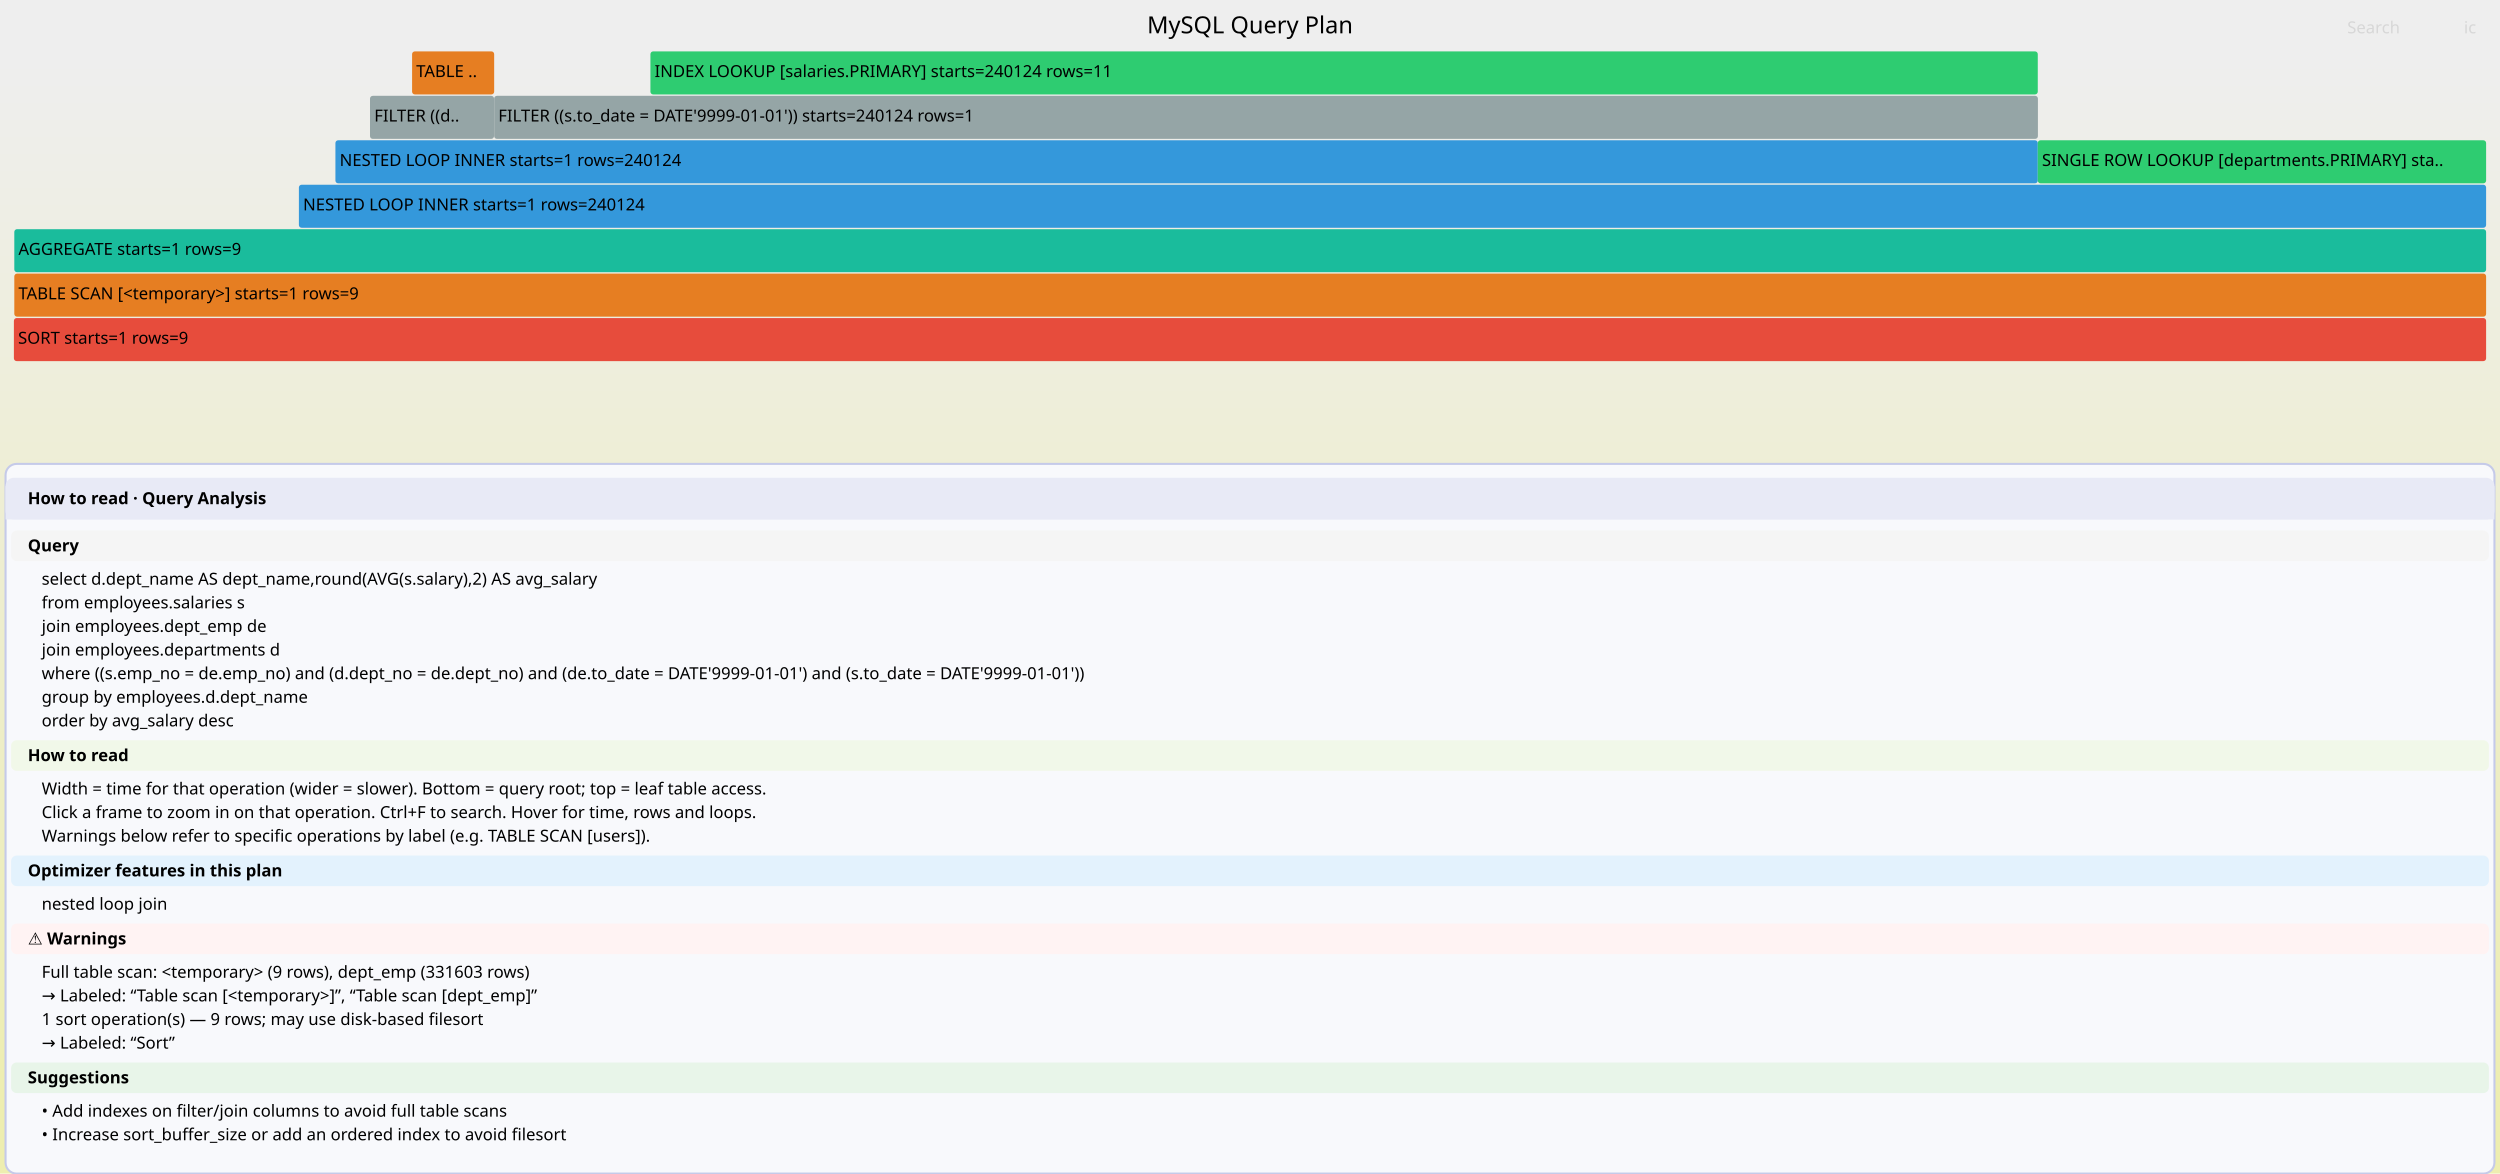
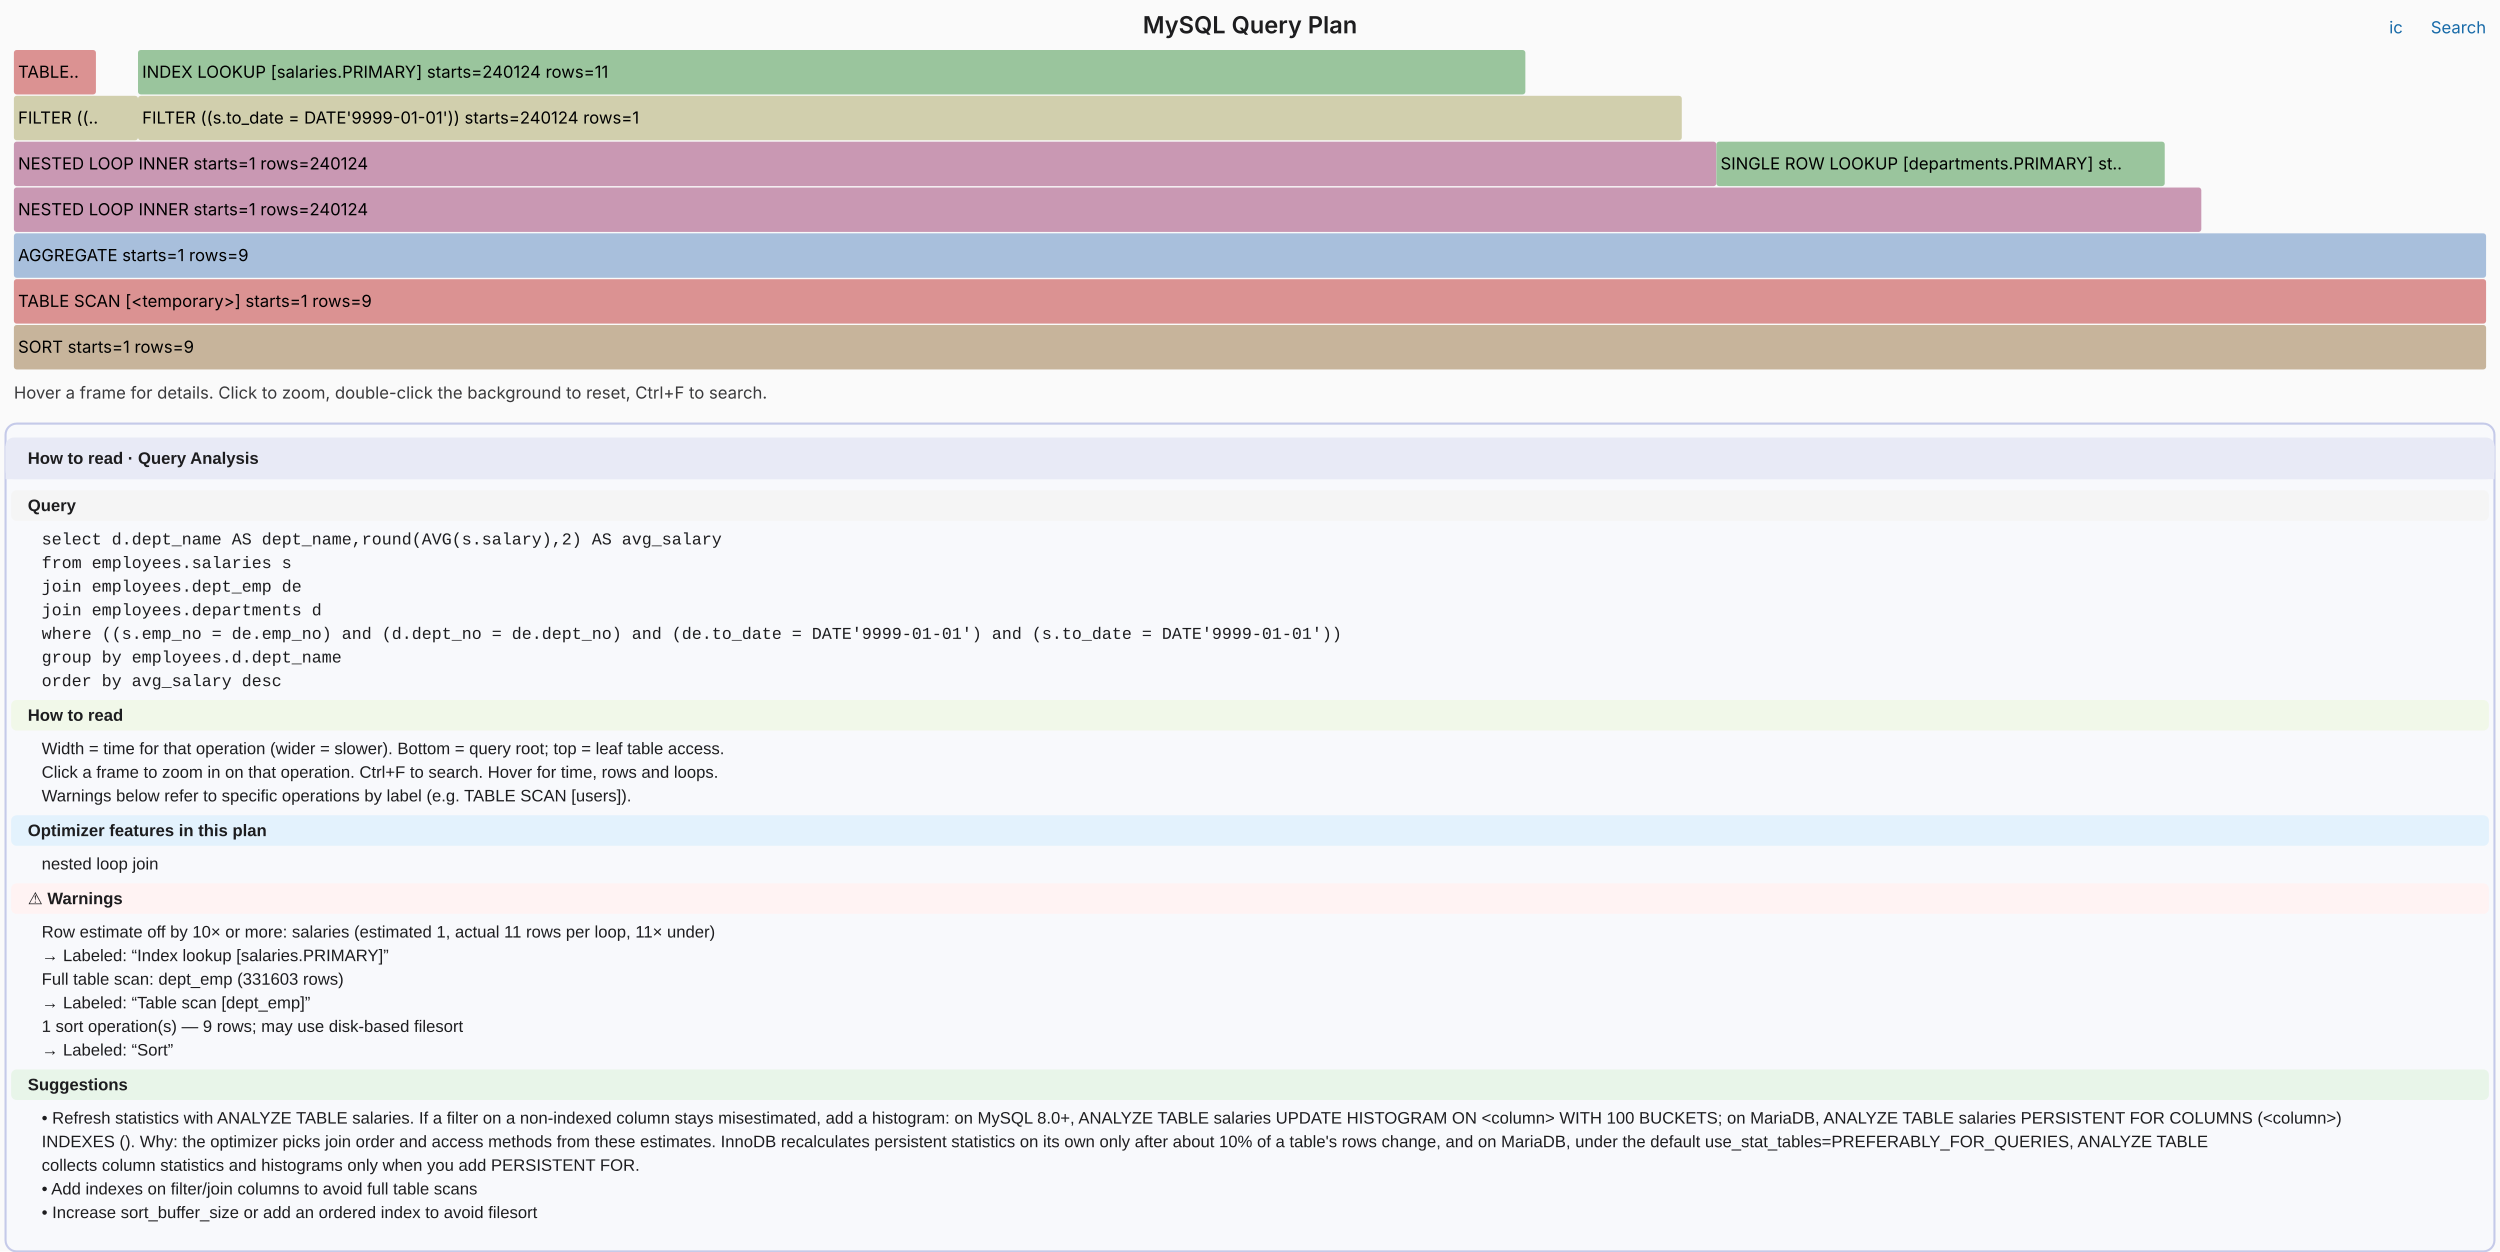
- <svg xmlns="http://www.w3.org/2000/svg" version="1.1" width="1800" height="845" viewBox="0 0 1800 845" style="max-width: 100%; height: auto;">
-   <defs>
-     <linearGradient id="background" y1="0" y2="1" x1="0" x2="0">
-       <stop stop-color="#eeeeee" offset="5%" />
-       <stop stop-color="#eeeeb0" offset="95%" />
-     </linearGradient>
-   </defs>
-   <style type="text/css">text { font-family: Verdana; font-size: 12px; fill: rgb(0,0,0); }
- #search, #ignorecase { opacity:0.1; cursor:pointer; } #search:hover, #search.show, #ignorecase:hover, #ignorecase.show { opacity:1; }
- #title { text-anchor:middle; font-size:17px } #unzoom { cursor:pointer; } #frames &gt; *:hover { stroke:black; stroke-width:0.5; cursor:pointer; } .hide { display:none; } .parent { opacity:0.5; }</style>
-   <rect width="100%" height="100%" fill="url(#background)" />
-   <text id="title" x="900" y="24">MySQL Query Plan</text>
-   <text id="details" x="10" y="309"> </text>
-   <text id="unzoom" class="hide" x="10" y="24">Reset Zoom</text>
-   <text id="search" x="1690" y="24">Search</text>
-   <text id="ignorecase" x="1774" y="24">ic</text>
-   <text id="matched" x="1690" y="309"> </text>
-   <g id="frames">
-     <g data-teach-index="2">
-       <rect x="10.3" y="165.0" width="1779.7" height="31.0" fill="#1abc9c" rx="2" ry="2" />
-       <text x="13.28" y="183.50">AGGREGATE starts=1 rows=9</text>
+ <svg xmlns="http://www.w3.org/2000/svg" version="1.1" width="1800" height="901" viewBox="0 0 1800 901" class="mfc-flame" aria-label="MySQL Query Plan" style="max-width: 100%; height: auto;">
+   <style>.mfc-flame{font-family:-apple-system,BlinkMacSystemFont,"Segoe UI",system-ui,sans-serif}.mfc-flame text{font-size:12px;fill:#1d1d1f}.mfc-flame .fg-title{font-size:17px;font-weight:600}.mfc-flame .fg-reset,.mfc-flame .fg-search,.mfc-flame .fg-ic{fill:#176aa8;cursor:pointer}.mfc-flame .fg-reset:hover,.mfc-flame .fg-search:hover,.mfc-flame .fg-ic:hover{text-decoration:underline}.mfc-flame .fg-ic.fg-on{font-weight:700;text-decoration:underline}.mfc-flame .fg-off,.mfc-flame .fg-hidden{display:none}.mfc-flame .frames&gt;g{cursor:pointer}.mfc-flame .frames&gt;g:hover&gt;rect{stroke:#1d1d1f;stroke-width:.6}.mfc-flame .frames text{fill:#000;pointer-events:none}.mfc-flame .fg-ancestor{opacity:.55}.mfc-flame .fg-details{fill:#3a3a3c}.mfc-flame .fg-matched{font-weight:600}</style>
+   <rect x="0" y="0" width="100%" height="100%" fill="#fafafa" />
+   <text class="fg-title" x="900.00" y="24" text-anchor="middle">MySQL Query Plan</text>
+   <text class="fg-reset fg-off" x="10" y="24" role="button">Reset zoom</text>
+   <text class="fg-ic" x="1730" y="24" text-anchor="end" role="button">ic</text>
+   <text class="fg-search" x="1790" y="24" text-anchor="end" role="button">Search</text>
+   <g class="frames" data-left="10" data-span="1780" data-icicle="0" data-measured="1" data-match="#ff38c8">
+     <g data-teach-index="0" data-label="SORT starts=1 rows=9">
+       <rect x="10.00" y="234" width="1780.00" height="32" rx="2" ry="2" fill="#c7b49b" />
+       <text x="13.00" y="254.00">SORT starts=1 rows=9</text>
    </g>
-     <g data-teach-index="4">
-       <rect x="266.4" y="69.0" width="89.3" height="31.0" fill="#95a5a6" rx="2" ry="2" />
-       <text x="269.45" y="87.50">FILTER ((d..</text>
+     <g data-teach-index="1" data-label="TABLE SCAN [&lt;temporary&gt;] starts=1 rows=9">
+       <rect x="10.00" y="201" width="1779.98" height="32" rx="2" ry="2" fill="#db9292" />
+       <text x="13.00" y="221.00">TABLE SCAN [&lt;temporary&gt;] starts=1 rows=9</text>
    </g>
-     <g data-teach-index="6">
-       <rect x="355.8" y="69.0" width="1111.5" height="31.0" fill="#95a5a6" rx="2" ry="2" />
-       <text x="358.75" y="87.50">FILTER ((s.to_date = DATE'9999-01-01')) starts=240124 rows=1</text>
+     <g data-teach-index="2" data-label="AGGREGATE starts=1 rows=9">
+       <rect x="10.00" y="168" width="1779.98" height="32" rx="2" ry="2" fill="#a8bfdc" />
+       <text x="13.00" y="188.00">AGGREGATE starts=1 rows=9</text>
    </g>
-     <g data-teach-index="7">
-       <rect x="468.3" y="37.0" width="998.9" height="31.0" fill="#2ecc71" rx="2" ry="2" />
-       <text x="471.30" y="55.50">INDEX LOOKUP [salaries.PRIMARY] starts=240124 rows=11</text>
+     <g data-teach-index="3" data-label="NESTED LOOP INNER starts=1 rows=240124">
+       <rect x="10.00" y="135" width="1574.94" height="32" rx="2" ry="2" fill="#c998b3" />
+       <text x="13.00" y="155.00">NESTED LOOP INNER starts=1 rows=240124</text>
    </g>
-     <g data-teach-index="3">
-       <rect x="215.2" y="133.0" width="1574.8" height="31.0" fill="#3498db" rx="2" ry="2" />
-       <text x="218.21" y="151.50">NESTED LOOP INNER starts=1 rows=240124</text>
+     <g data-teach-index="3" data-label="NESTED LOOP INNER starts=1 rows=240124">
+       <rect x="10.00" y="102" width="1225.77" height="32" rx="2" ry="2" fill="#c998b3" />
+       <text x="13.00" y="122.00">NESTED LOOP INNER starts=1 rows=240124</text>
    </g>
-     <g data-teach-index="3">
-       <rect x="241.5" y="101.0" width="1225.7" height="31.0" fill="#3498db" rx="2" ry="2" />
-       <text x="244.53" y="119.50">NESTED LOOP INNER starts=1 rows=240124</text>
+     <g data-teach-index="4" data-label="FILTER ((de.to_date = DATE'9999-01-01')) starts=1 rows=240124">
+       <rect x="10.00" y="69" width="89.36" height="32" rx="2" ry="2" fill="#d1cfad" />
+       <text x="13.00" y="89.00">FILTER ((..</text>
    </g>
-     <g data-teach-index="8">
-       <rect x="1467.2" y="101.0" width="322.8" height="31.0" fill="#2ecc71" rx="2" ry="2" />
-       <text x="1470.20" y="119.50">SINGLE ROW LOOKUP [departments.PRIMARY] sta..</text>
+     <g data-teach-index="5" data-label="TABLE SCAN [dept_emp] starts=1 rows=331603">
+       <rect x="10.00" y="36" width="59.07" height="32" rx="2" ry="2" fill="#db9292" />
+       <text x="13.00" y="56.00">TABLE..</text>
    </g>
-     <g data-teach-index="0">
-       <rect x="10.0" y="229.0" width="1780.0" height="31.0" fill="#e74c3c" rx="2" ry="2" />
-       <text x="13.00" y="247.50">SORT starts=1 rows=9</text>
+     <g data-teach-index="6" data-label="FILTER ((s.to_date = DATE'9999-01-01')) starts=240124 rows=1">
+       <rect x="99.36" y="69" width="1111.53" height="32" rx="2" ry="2" fill="#d1cfad" />
+       <text x="102.36" y="89.00">FILTER ((s.to_date = DATE'9999-01-01')) starts=240124 rows=1</text>
    </g>
-     <g data-teach-index="1">
-       <rect x="10.3" y="197.0" width="1779.7" height="31.0" fill="#e67e22" rx="2" ry="2" />
-       <text x="13.28" y="215.50">TABLE SCAN [&lt;temporary&gt;] starts=1 rows=9</text>
+     <g data-teach-index="7" data-label="INDEX LOOKUP [salaries.PRIMARY] starts=240124 rows=11">
+       <rect x="99.36" y="36" width="998.90" height="32" rx="2" ry="2" fill="#9ac59d" />
+       <text x="102.36" y="56.00">INDEX LOOKUP [salaries.PRIMARY] starts=240124 rows=11</text>
    </g>
-     <g data-teach-index="5">
-       <rect x="296.7" y="37.0" width="59.1" height="31.0" fill="#e67e22" rx="2" ry="2" />
-       <text x="299.68" y="55.50">TABLE ..</text>
+     <g data-teach-index="8" data-label="SINGLE ROW LOOKUP [departments.PRIMARY] starts=240124 rows=1">
+       <rect x="1235.77" y="102" width="322.84" height="32" rx="2" ry="2" fill="#9ac59d" />
+       <text x="1238.77" y="122.00">SINGLE ROW LOOKUP [departments.PRIMARY] st..</text>
    </g>
  </g>
-   <rect x="4" y="334" width="1792" height="511" fill="#f8f9fc" stroke="#c5cae9" stroke-width="1.5" rx="8" />
-   <rect x="4" y="344" width="1792" height="30" fill="#e8eaf6" rx="6" />
-   <rect x="4" y="350" width="1792" height="24" fill="#e8eaf6" />
-   <text x="20" y="363" font-family="Arial,sans-serif" font-size="13" font-weight="bold" fill="#283593">How to read · Query Analysis</text>
-   <rect x="8" y="382" width="1784" height="22" fill="#f5f5f5" rx="4" />
-   <text x="20" y="397" font-family="Arial,sans-serif" font-size="11" font-weight="bold" fill="#37474f">Query</text>
-   <text x="30" y="421" font-family="Courier New,Courier,monospace" font-size="11" fill="#263238">select d.dept_name AS dept_name,round(AVG(s.salary),2) AS avg_salary</text>
-   <text x="30" y="438" font-family="Courier New,Courier,monospace" font-size="11" fill="#263238">from employees.salaries s</text>
-   <text x="30" y="455" font-family="Courier New,Courier,monospace" font-size="11" fill="#263238">  join employees.dept_emp de</text>
-   <text x="30" y="472" font-family="Courier New,Courier,monospace" font-size="11" fill="#263238">  join employees.departments d</text>
-   <text x="30" y="489" font-family="Courier New,Courier,monospace" font-size="11" fill="#263238">where ((s.emp_no = de.emp_no) and (d.dept_no = de.dept_no) and (de.to_date = DATE'9999-01-01') and (s.to_date = DATE'9999-01-01'))</text>
-   <text x="30" y="506" font-family="Courier New,Courier,monospace" font-size="11" fill="#263238">group by employees.d.dept_name</text>
-   <text x="30" y="523" font-family="Courier New,Courier,monospace" font-size="11" fill="#263238">order by avg_salary desc</text>
-   <rect x="8" y="533" width="1784" height="22" fill="#f1f8e9" rx="4" />
-   <text x="20" y="548" font-family="Arial,sans-serif" font-size="11" font-weight="bold" fill="#33691e">How to read</text>
-   <text x="30" y="572" font-family="Arial,sans-serif" font-size="11" fill="#455a64">Width = time for that operation (wider = slower). Bottom = query root; top = leaf table access.</text>
-   <text x="30" y="589" font-family="Arial,sans-serif" font-size="11" fill="#455a64">Click a frame to zoom in on that operation. Ctrl+F to search. Hover for time, rows and loops.</text>
-   <text x="30" y="606" font-family="Arial,sans-serif" font-size="11" fill="#455a64">Warnings below refer to specific operations by label (e.g. TABLE SCAN [users]).</text>
-   <rect x="8" y="616" width="1784" height="22" fill="#e3f2fd" rx="4" />
-   <text x="20" y="631" font-family="Arial,sans-serif" font-size="11" font-weight="bold" fill="#0d47a1">Optimizer features in this plan</text>
-   <text x="30" y="655" font-family="Arial,sans-serif" font-size="11" fill="#1565c0">nested loop join</text>
-   <rect x="8" y="665" width="1784" height="22" fill="#fff3f3" rx="4" />
-   <text x="20" y="680" font-family="Arial,sans-serif" font-size="11" font-weight="bold" fill="#b71c1c">⚠  Warnings</text>
-   <text x="30" y="704" font-family="Arial,sans-serif" font-size="11" fill="#c62828">Full table scan: &lt;temporary&gt; (9 rows), dept_emp (331603 rows)</text>
-   <text x="30" y="721" font-family="Arial,sans-serif" font-size="11" fill="#c62828">→ Labeled: “Table scan [&lt;temporary&gt;]”, “Table scan [dept_emp]”</text>
-   <text x="30" y="738" font-family="Arial,sans-serif" font-size="11" fill="#c62828">1 sort operation(s) — 9 rows; may use disk-based filesort</text>
-   <text x="30" y="755" font-family="Arial,sans-serif" font-size="11" fill="#c62828">→ Labeled: “Sort”</text>
-   <rect x="8" y="765" width="1784" height="22" fill="#e8f5e9" rx="4" />
-   <text x="20" y="780" font-family="Arial,sans-serif" font-size="11" font-weight="bold" fill="#1b5e20">Suggestions</text>
-   <text x="30" y="804" font-family="Arial,sans-serif" font-size="11" fill="#2e7d32">•  Add indexes on filter/join columns to avoid full table scans</text>
-   <text x="30" y="821" font-family="Arial,sans-serif" font-size="11" fill="#2e7d32">•  Increase sort_buffer_size or add an ordered index to avoid filesort</text>
+   <text class="fg-details" x="10" y="287">Hover a frame for details. Click to zoom, double-click the background to reset, Ctrl+F to search.</text>
+   <text class="fg-matched" x="1790" y="287" text-anchor="end" />
+   <rect x="4" y="305" width="1792" height="596" fill="#f8f9fc" stroke="#c5cae9" stroke-width="1.5" rx="8" />
+   <rect x="4" y="315" width="1792" height="30" fill="#e8eaf6" rx="6" />
+   <rect x="4" y="321" width="1792" height="24" fill="#e8eaf6" />
+   <text x="20" y="334" font-family="Arial,sans-serif" font-size="13" font-weight="bold" fill="#283593">How to read · Query Analysis</text>
+   <rect x="8" y="353" width="1784" height="22" fill="#f5f5f5" rx="4" />
+   <text x="20" y="368" font-family="Arial,sans-serif" font-size="11" font-weight="bold" fill="#37474f">Query</text>
+   <text x="30" y="392" font-family="Courier New,Courier,monospace" font-size="11" fill="#263238">select d.dept_name AS dept_name,round(AVG(s.salary),2) AS avg_salary</text>
+   <text x="30" y="409" font-family="Courier New,Courier,monospace" font-size="11" fill="#263238">from employees.salaries s</text>
+   <text x="30" y="426" font-family="Courier New,Courier,monospace" font-size="11" fill="#263238">  join employees.dept_emp de</text>
+   <text x="30" y="443" font-family="Courier New,Courier,monospace" font-size="11" fill="#263238">  join employees.departments d</text>
+   <text x="30" y="460" font-family="Courier New,Courier,monospace" font-size="11" fill="#263238">where ((s.emp_no = de.emp_no) and (d.dept_no = de.dept_no) and (de.to_date = DATE'9999-01-01') and (s.to_date = DATE'9999-01-01'))</text>
+   <text x="30" y="477" font-family="Courier New,Courier,monospace" font-size="11" fill="#263238">group by employees.d.dept_name</text>
+   <text x="30" y="494" font-family="Courier New,Courier,monospace" font-size="11" fill="#263238">order by avg_salary desc</text>
+   <rect x="8" y="504" width="1784" height="22" fill="#f1f8e9" rx="4" />
+   <text x="20" y="519" font-family="Arial,sans-serif" font-size="11" font-weight="bold" fill="#33691e">How to read</text>
+   <text x="30" y="543" font-family="Arial,sans-serif" font-size="11" fill="#455a64">Width = time for that operation (wider = slower). Bottom = query root; top = leaf table access.</text>
+   <text x="30" y="560" font-family="Arial,sans-serif" font-size="11" fill="#455a64">Click a frame to zoom in on that operation. Ctrl+F to search. Hover for time, rows and loops.</text>
+   <text x="30" y="577" font-family="Arial,sans-serif" font-size="11" fill="#455a64">Warnings below refer to specific operations by label (e.g. TABLE SCAN [users]).</text>
+   <rect x="8" y="587" width="1784" height="22" fill="#e3f2fd" rx="4" />
+   <text x="20" y="602" font-family="Arial,sans-serif" font-size="11" font-weight="bold" fill="#0d47a1">Optimizer features in this plan</text>
+   <text x="30" y="626" font-family="Arial,sans-serif" font-size="11" fill="#1565c0">nested loop join</text>
+   <rect x="8" y="636" width="1784" height="22" fill="#fff3f3" rx="4" />
+   <text x="20" y="651" font-family="Arial,sans-serif" font-size="11" font-weight="bold" fill="#b71c1c">⚠  Warnings</text>
+   <text x="30" y="675" font-family="Arial,sans-serif" font-size="11" fill="#c62828">Row estimate off by 10× or more: salaries (estimated 1, actual 11 rows per loop, 11× under)</text>
+   <text x="30" y="692" font-family="Arial,sans-serif" font-size="11" fill="#c62828">→ Labeled: “Index lookup [salaries.PRIMARY]”</text>
+   <text x="30" y="709" font-family="Arial,sans-serif" font-size="11" fill="#c62828">Full table scan: dept_emp (331603 rows)</text>
+   <text x="30" y="726" font-family="Arial,sans-serif" font-size="11" fill="#c62828">→ Labeled: “Table scan [dept_emp]”</text>
+   <text x="30" y="743" font-family="Arial,sans-serif" font-size="11" fill="#c62828">1 sort operation(s) — 9 rows; may use disk-based filesort</text>
+   <text x="30" y="760" font-family="Arial,sans-serif" font-size="11" fill="#c62828">→ Labeled: “Sort”</text>
+   <rect x="8" y="770" width="1784" height="22" fill="#e8f5e9" rx="4" />
+   <text x="20" y="785" font-family="Arial,sans-serif" font-size="11" font-weight="bold" fill="#1b5e20">Suggestions</text>
+   <text x="30" y="809" font-family="Arial,sans-serif" font-size="11" fill="#2e7d32">•  Refresh statistics with ANALYZE TABLE salaries. If a filter on a non-indexed column stays misestimated, add a histogram: on MySQL 8.0+, ANALYZE TABLE salaries UPDATE HISTOGRAM ON &lt;column&gt; WITH 100 BUCKETS; on MariaDB, ANALYZE TABLE salaries PERSISTENT FOR COLUMNS (&lt;column&gt;)</text>
+   <text x="30" y="826" font-family="Arial,sans-serif" font-size="11" fill="#2e7d32">INDEXES (). Why: the optimizer picks join order and access methods from these estimates. InnoDB recalculates persistent statistics on its own only after about 10% of a table's rows change, and on MariaDB, under the default use_stat_tables=PREFERABLY_FOR_QUERIES, ANALYZE TABLE</text>
+   <text x="30" y="843" font-family="Arial,sans-serif" font-size="11" fill="#2e7d32">collects column statistics and histograms only when you add PERSISTENT FOR.</text>
+   <text x="30" y="860" font-family="Arial,sans-serif" font-size="11" fill="#2e7d32">•  Add indexes on filter/join columns to avoid full table scans</text>
+   <text x="30" y="877" font-family="Arial,sans-serif" font-size="11" fill="#2e7d32">•  Increase sort_buffer_size or add an ordered index to avoid filesort</text>
</svg>
